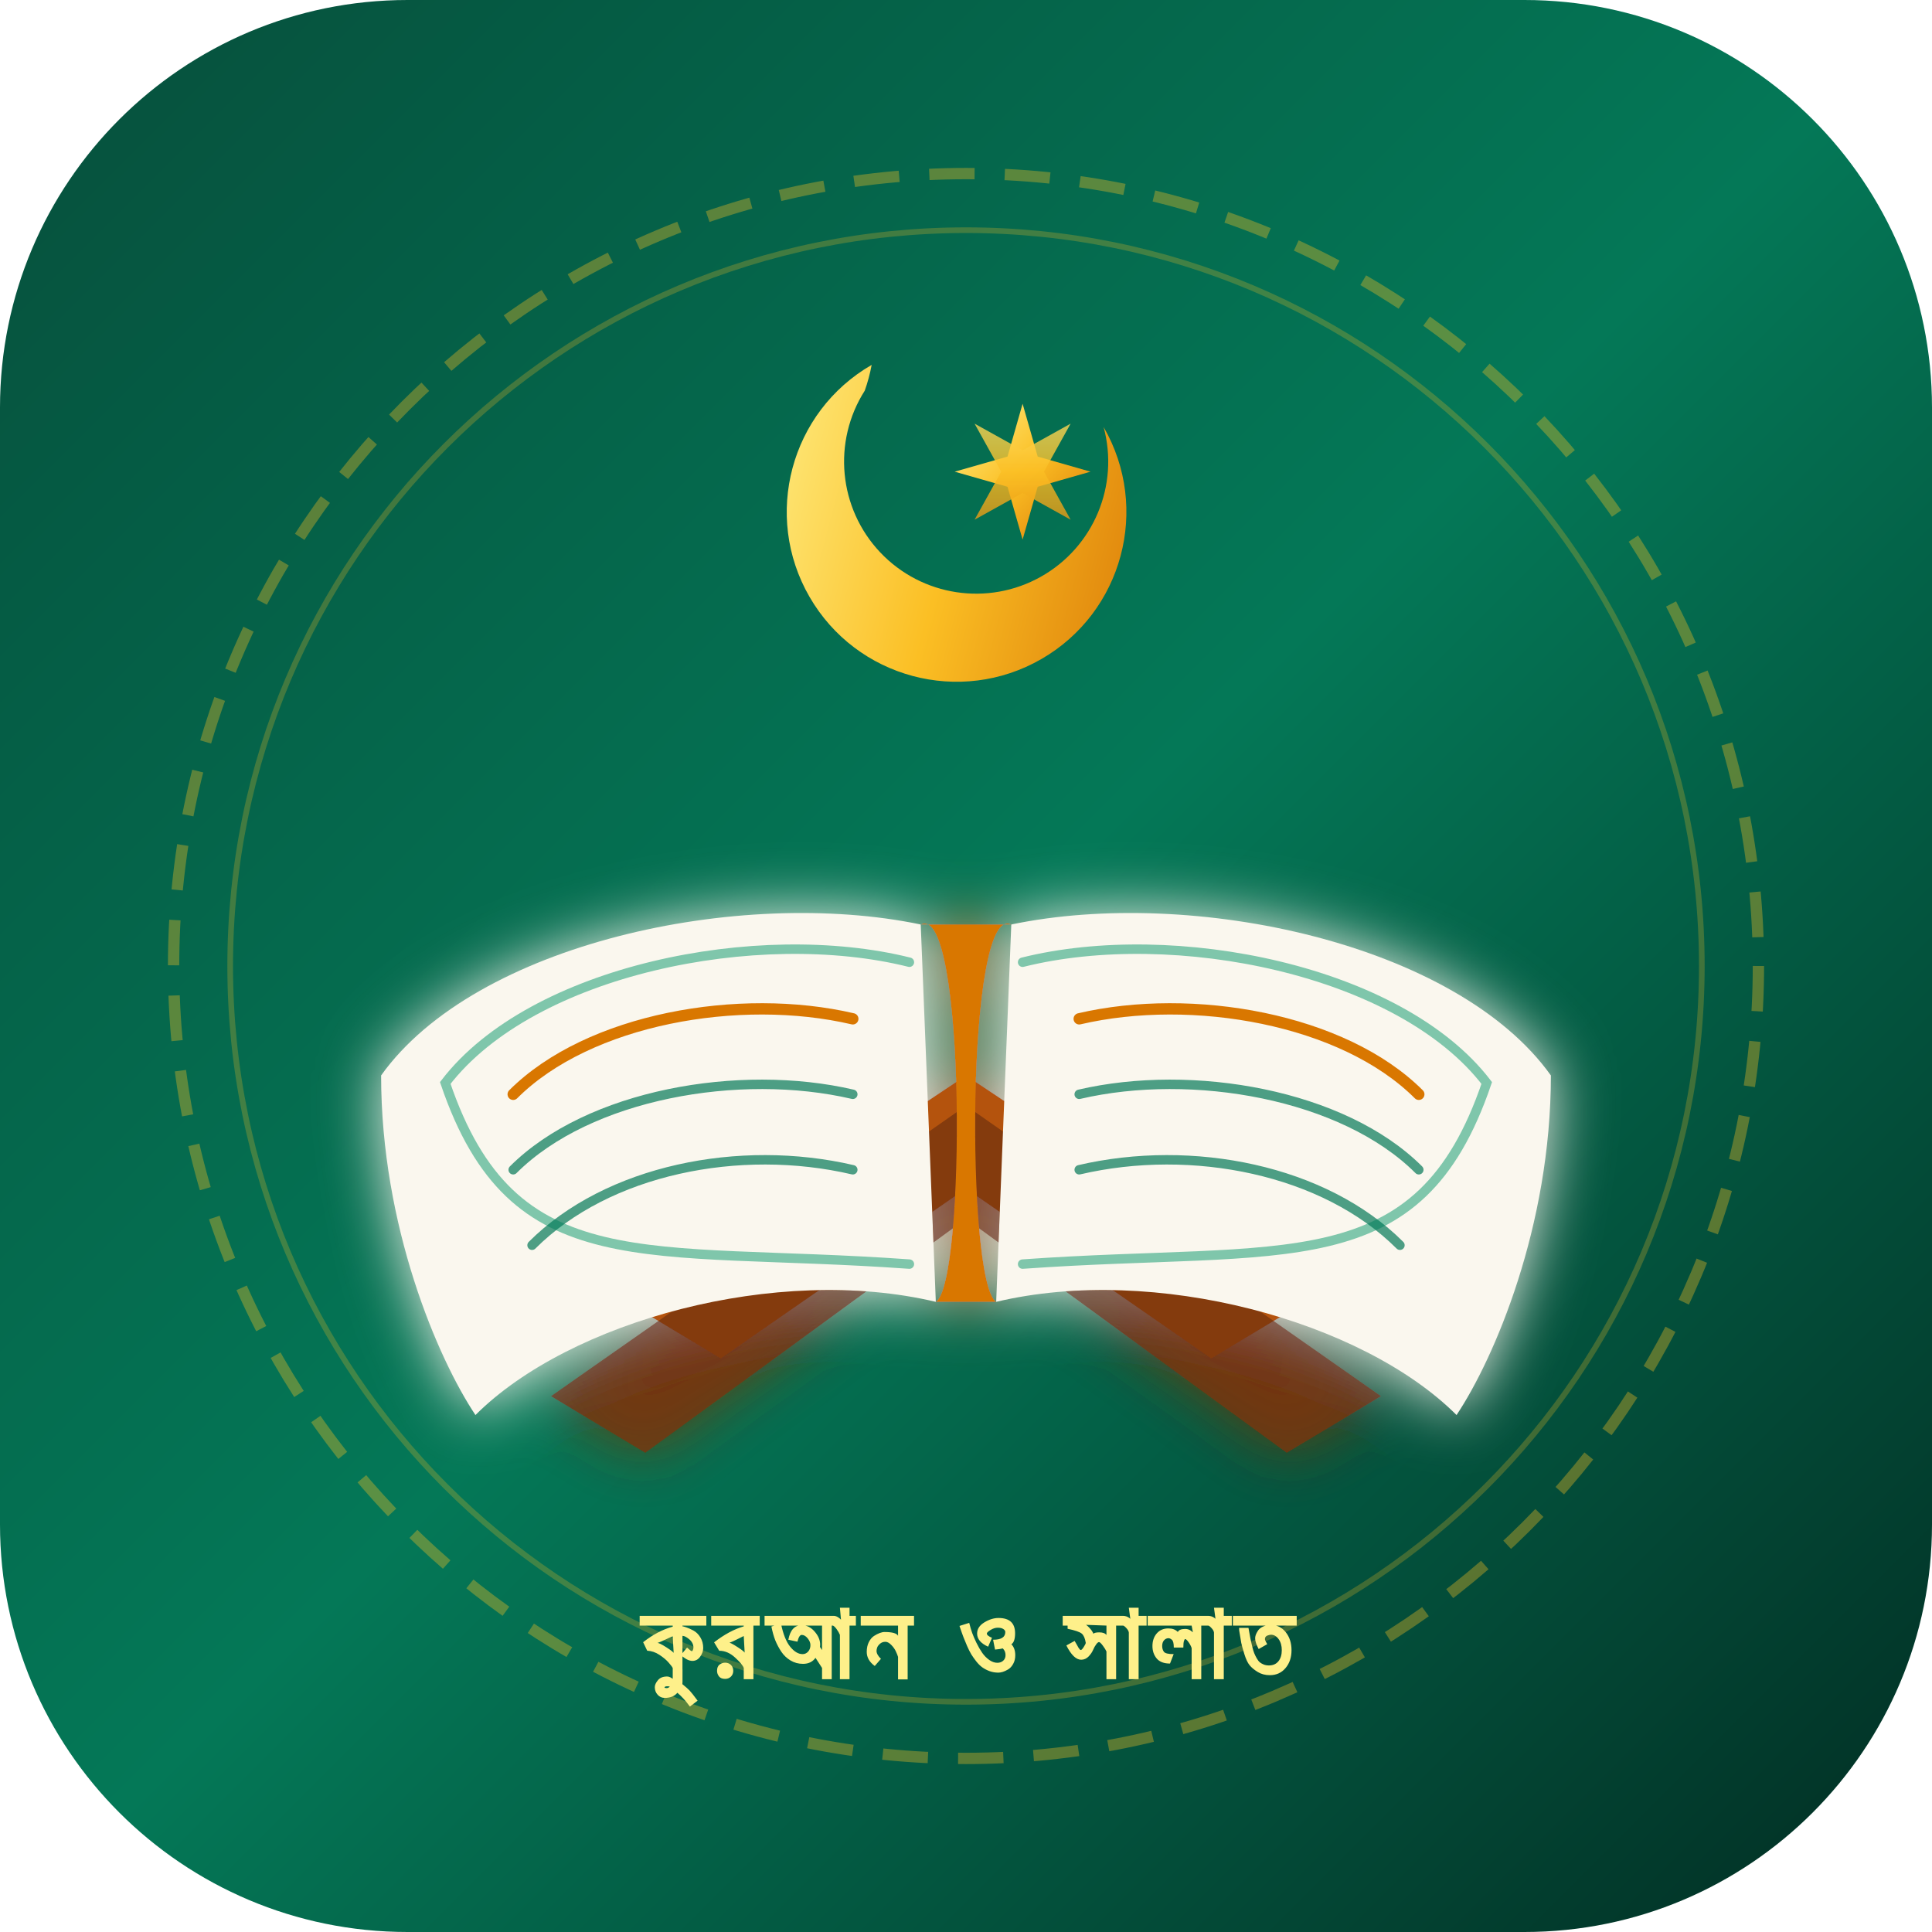
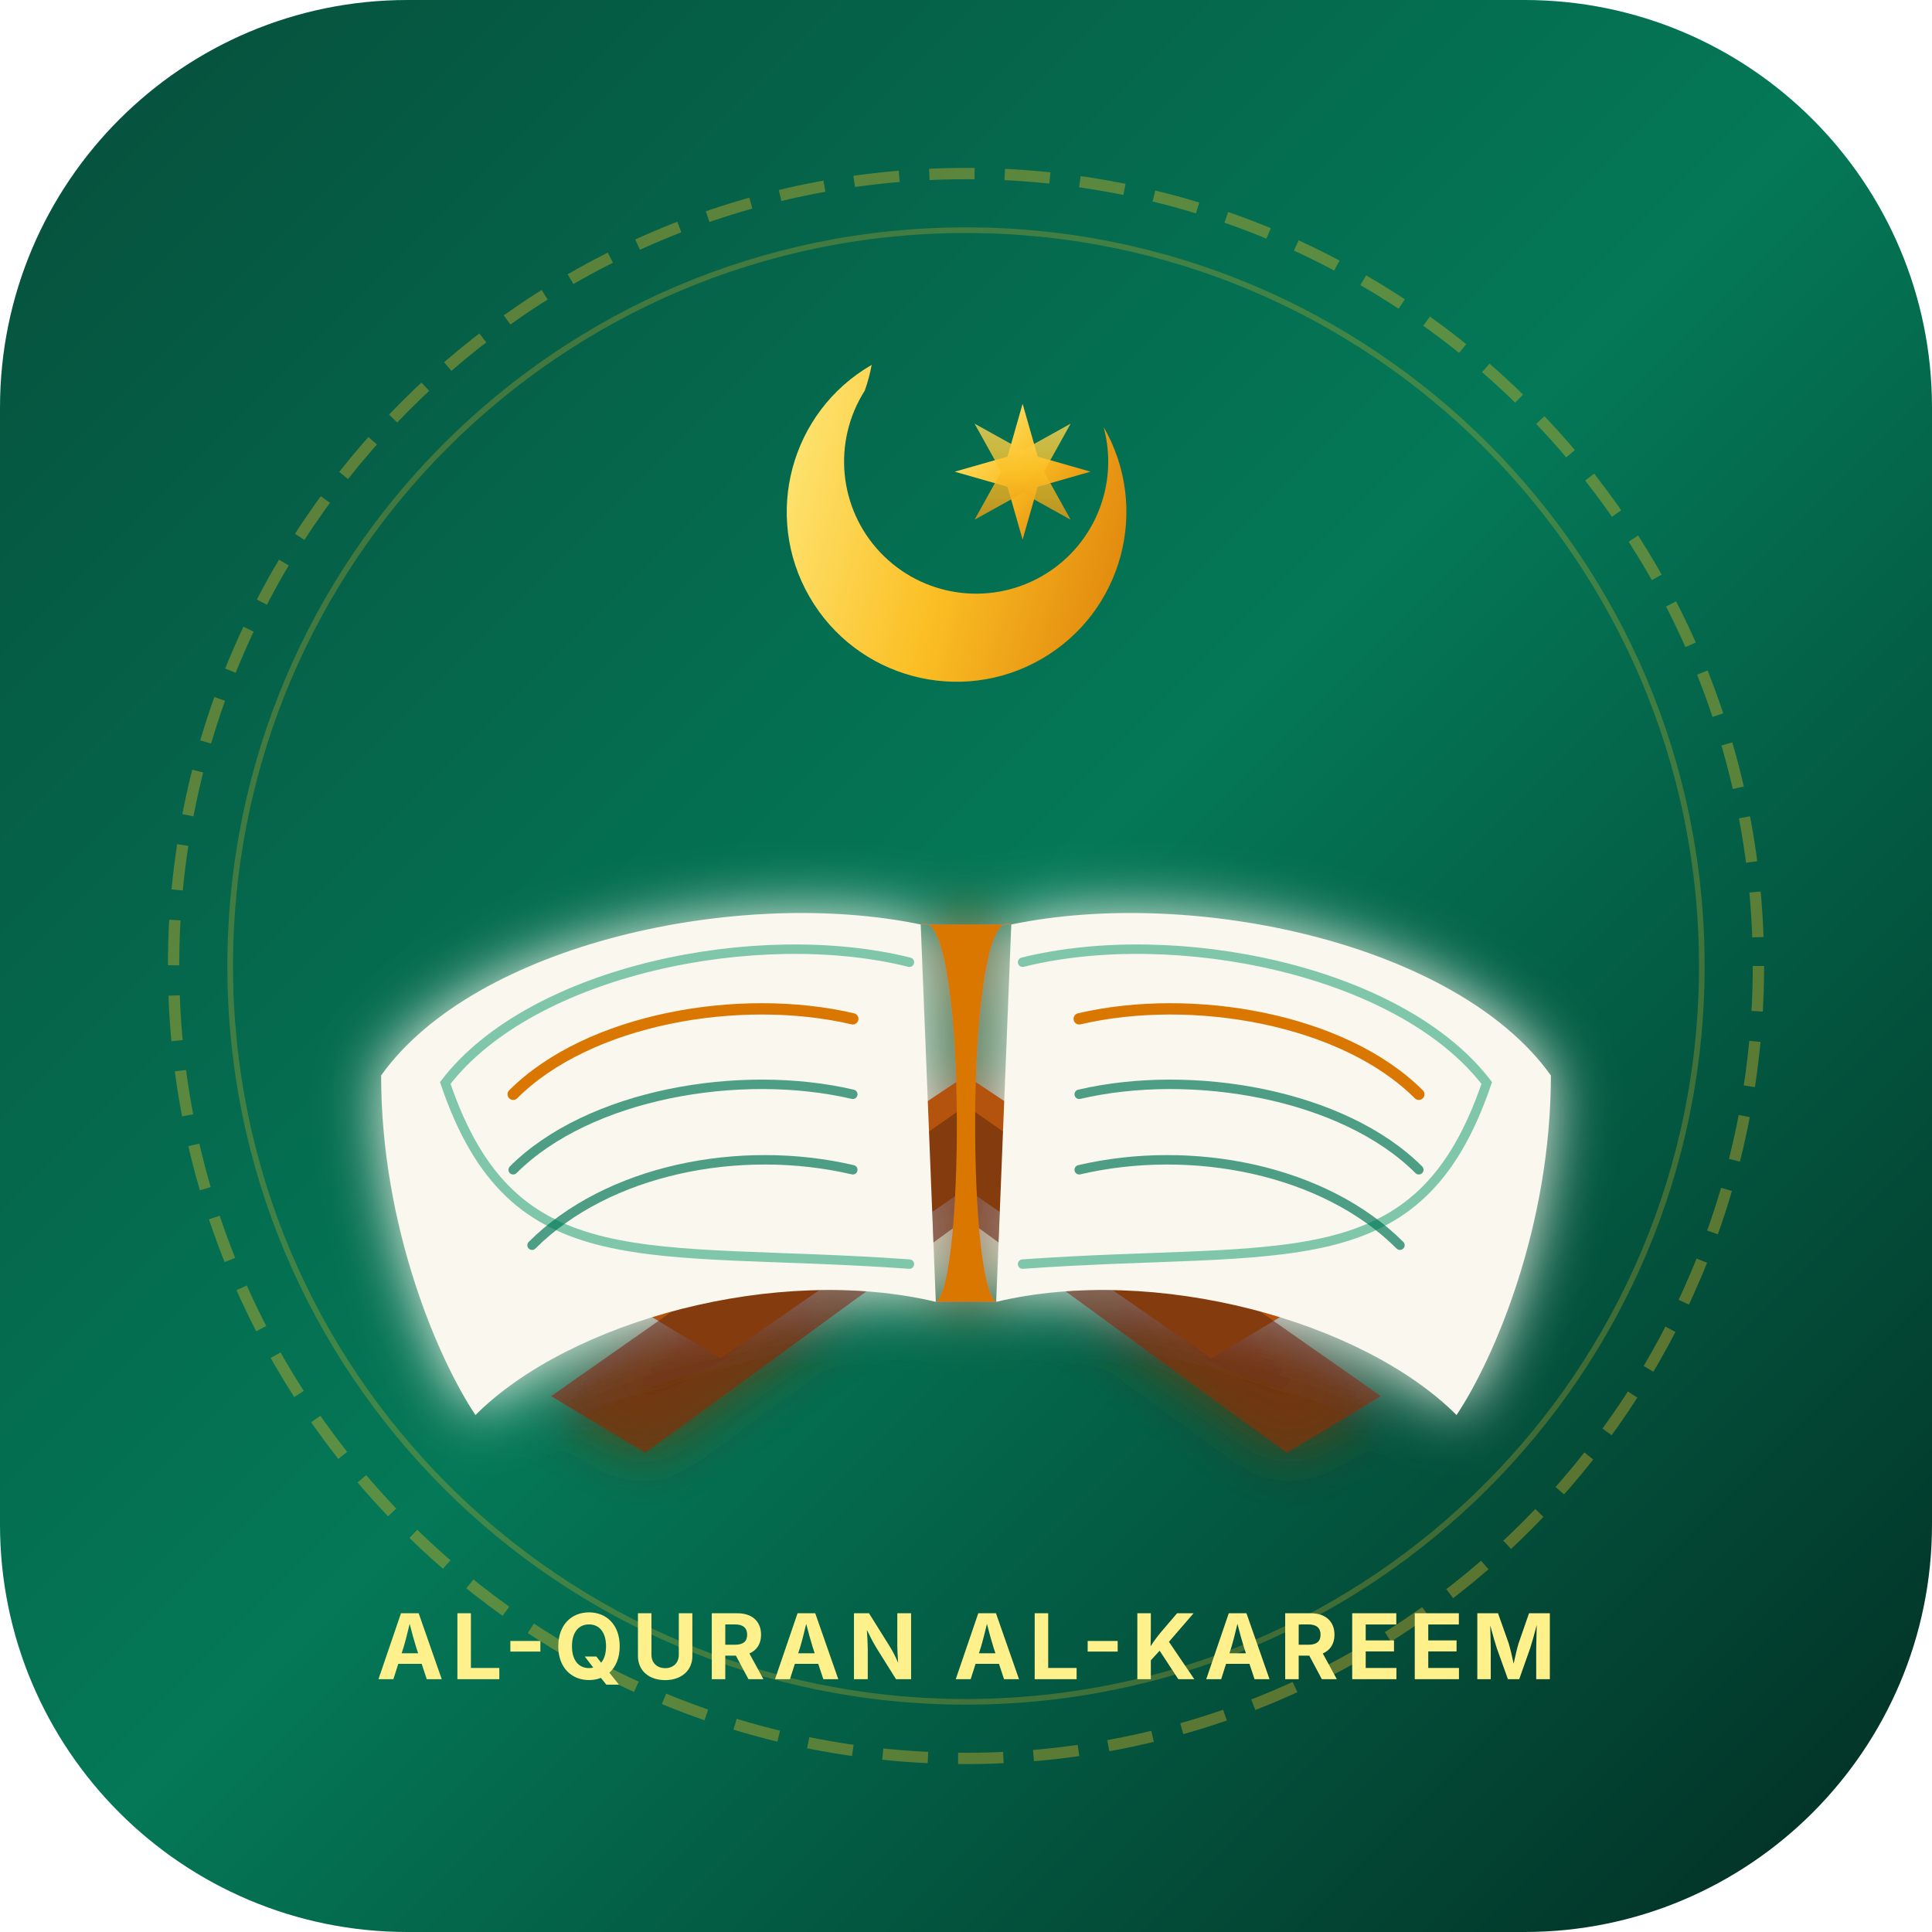
<svg xmlns="http://www.w3.org/2000/svg" viewBox="0 0 512 512" width="512" height="512">
  <defs>
    <linearGradient id="bg" x1="0%" y1="0%" x2="100%" y2="100%">
      <stop offset="0%" stop-color="#064e3b" />
      <stop offset="50%" stop-color="#047857" />
      <stop offset="100%" stop-color="#022c22" />
    </linearGradient>
    <linearGradient id="gold" x1="0%" y1="0%" x2="100%" y2="100%">
      <stop offset="0%" stop-color="#fef08a" />
      <stop offset="50%" stop-color="#fbbf24" />
      <stop offset="100%" stop-color="#d97706" />
    </linearGradient>
    <filter id="glow" x="-20%" y="-20%" width="140%" height="140%">
      <feGaussianBlur stdDeviation="8" result="blur" />
      <feComposite in="SourceGraphic" in2="blur" operator="over" />
    </filter>
  </defs>
  <rect width="512" height="512" rx="108" fill="url(#bg)" />
  <circle cx="256" cy="256" r="210" fill="none" stroke="#fbbf24" stroke-width="3" stroke-opacity="0.35" stroke-dasharray="12 8" />
  <circle cx="256" cy="256" r="195" fill="none" stroke="#fbbf24" stroke-width="1.5" stroke-opacity="0.25" />
  <g transform="translate(256, 275)" filter="url(#glow)">
    <path d="M -90,70 L 0,10 L 90,70 L 65,85 L 0,40 L -65,85 Z" fill="#b45309" />
    <path d="M -110,95 L 0,18 L 110,95 L 85,110 L 0,48 L -85,110 Z" fill="#78350f" opacity="0.8" />
    <path d="M -12,-30 C -60,-40 -130,-25 -155,10 C -155,50 -140,85 -130,100 C -105,75 -50,60 -8,70 Z" fill="#faf7ee" />
    <path d="M -15,-20 C -55,-30 -115,-18 -138,12 C -120,65 -85,55 -15,60" fill="none" stroke="#059669" stroke-width="2.5" stroke-linecap="round" stroke-opacity="0.5" />
    <path d="M -30,-5 C -60,-12 -100,-5 -120,15" fill="none" stroke="#d97706" stroke-width="3" stroke-linecap="round" />
    <path d="M -30,15 C -60,8 -100,15 -120,35" fill="none" stroke="#047857" stroke-width="2.5" stroke-linecap="round" stroke-opacity="0.7" />
    <path d="M -30,35 C -60,28 -95,35 -115,55" fill="none" stroke="#047857" stroke-width="2.5" stroke-linecap="round" stroke-opacity="0.7" />
    <path d="M 12,-30 C 60,-40 130,-25 155,10 C 155,50 140,85 130,100 C 105,75 50,60 8,70 Z" fill="#faf7ee" />
    <path d="M 15,-20 C 55,-30 115,-18 138,12 C 120,65 85,55 15,60" fill="none" stroke="#059669" stroke-width="2.5" stroke-linecap="round" stroke-opacity="0.5" />
    <path d="M 30,-5 C 60,-12 100,-5 120,15" fill="none" stroke="#d97706" stroke-width="3" stroke-linecap="round" />
    <path d="M 30,15 C 60,8 100,15 120,35" fill="none" stroke="#047857" stroke-width="2.5" stroke-linecap="round" stroke-opacity="0.7" />
    <path d="M 30,35 C 60,28 95,35 115,55" fill="none" stroke="#047857" stroke-width="2.5" stroke-linecap="round" stroke-opacity="0.7" />
    <path d="M -12,-30 C 0,-36 0,65 -8,70 L 8,70 C 0,65 0,-36 12,-30 Z" fill="#d97706" />
  </g>
  <g transform="translate(256, 140)" fill="url(#gold)">
    <path d="M 0,-50 A 45,45 0 1 0 45,-5 A 35,35 0 1 1 -5,-45 A 45,45 0 0 0 0,-50 Z" transform="rotate(-30)" />
    <g transform="translate(15, -15)">
      <polygon points="0,-18 4,-4 18,0 4,4 0,18 -4,4 -18,0 -4,-4" />
      <polygon points="0,-18 4,-4 18,0 4,4 0,18 -4,4 -18,0 -4,-4" transform="rotate(45)" opacity="0.8" />
    </g>
  </g>
-   <text x="256" y="445" font-family="system-ui, -apple-system, sans-serif" font-weight="bold" font-size="28" fill="#fef08a" text-anchor="middle" letter-spacing="3">
-     কুরআন ও সালাত
+   <text x="256" y="445" font-family="system-ui, -apple-system, sans-serif" font-weight="bold" font-size="24" fill="#fef08a" text-anchor="middle" letter-spacing="2">
+     AL-QURAN AL-KAREEM
  </text>
</svg>
